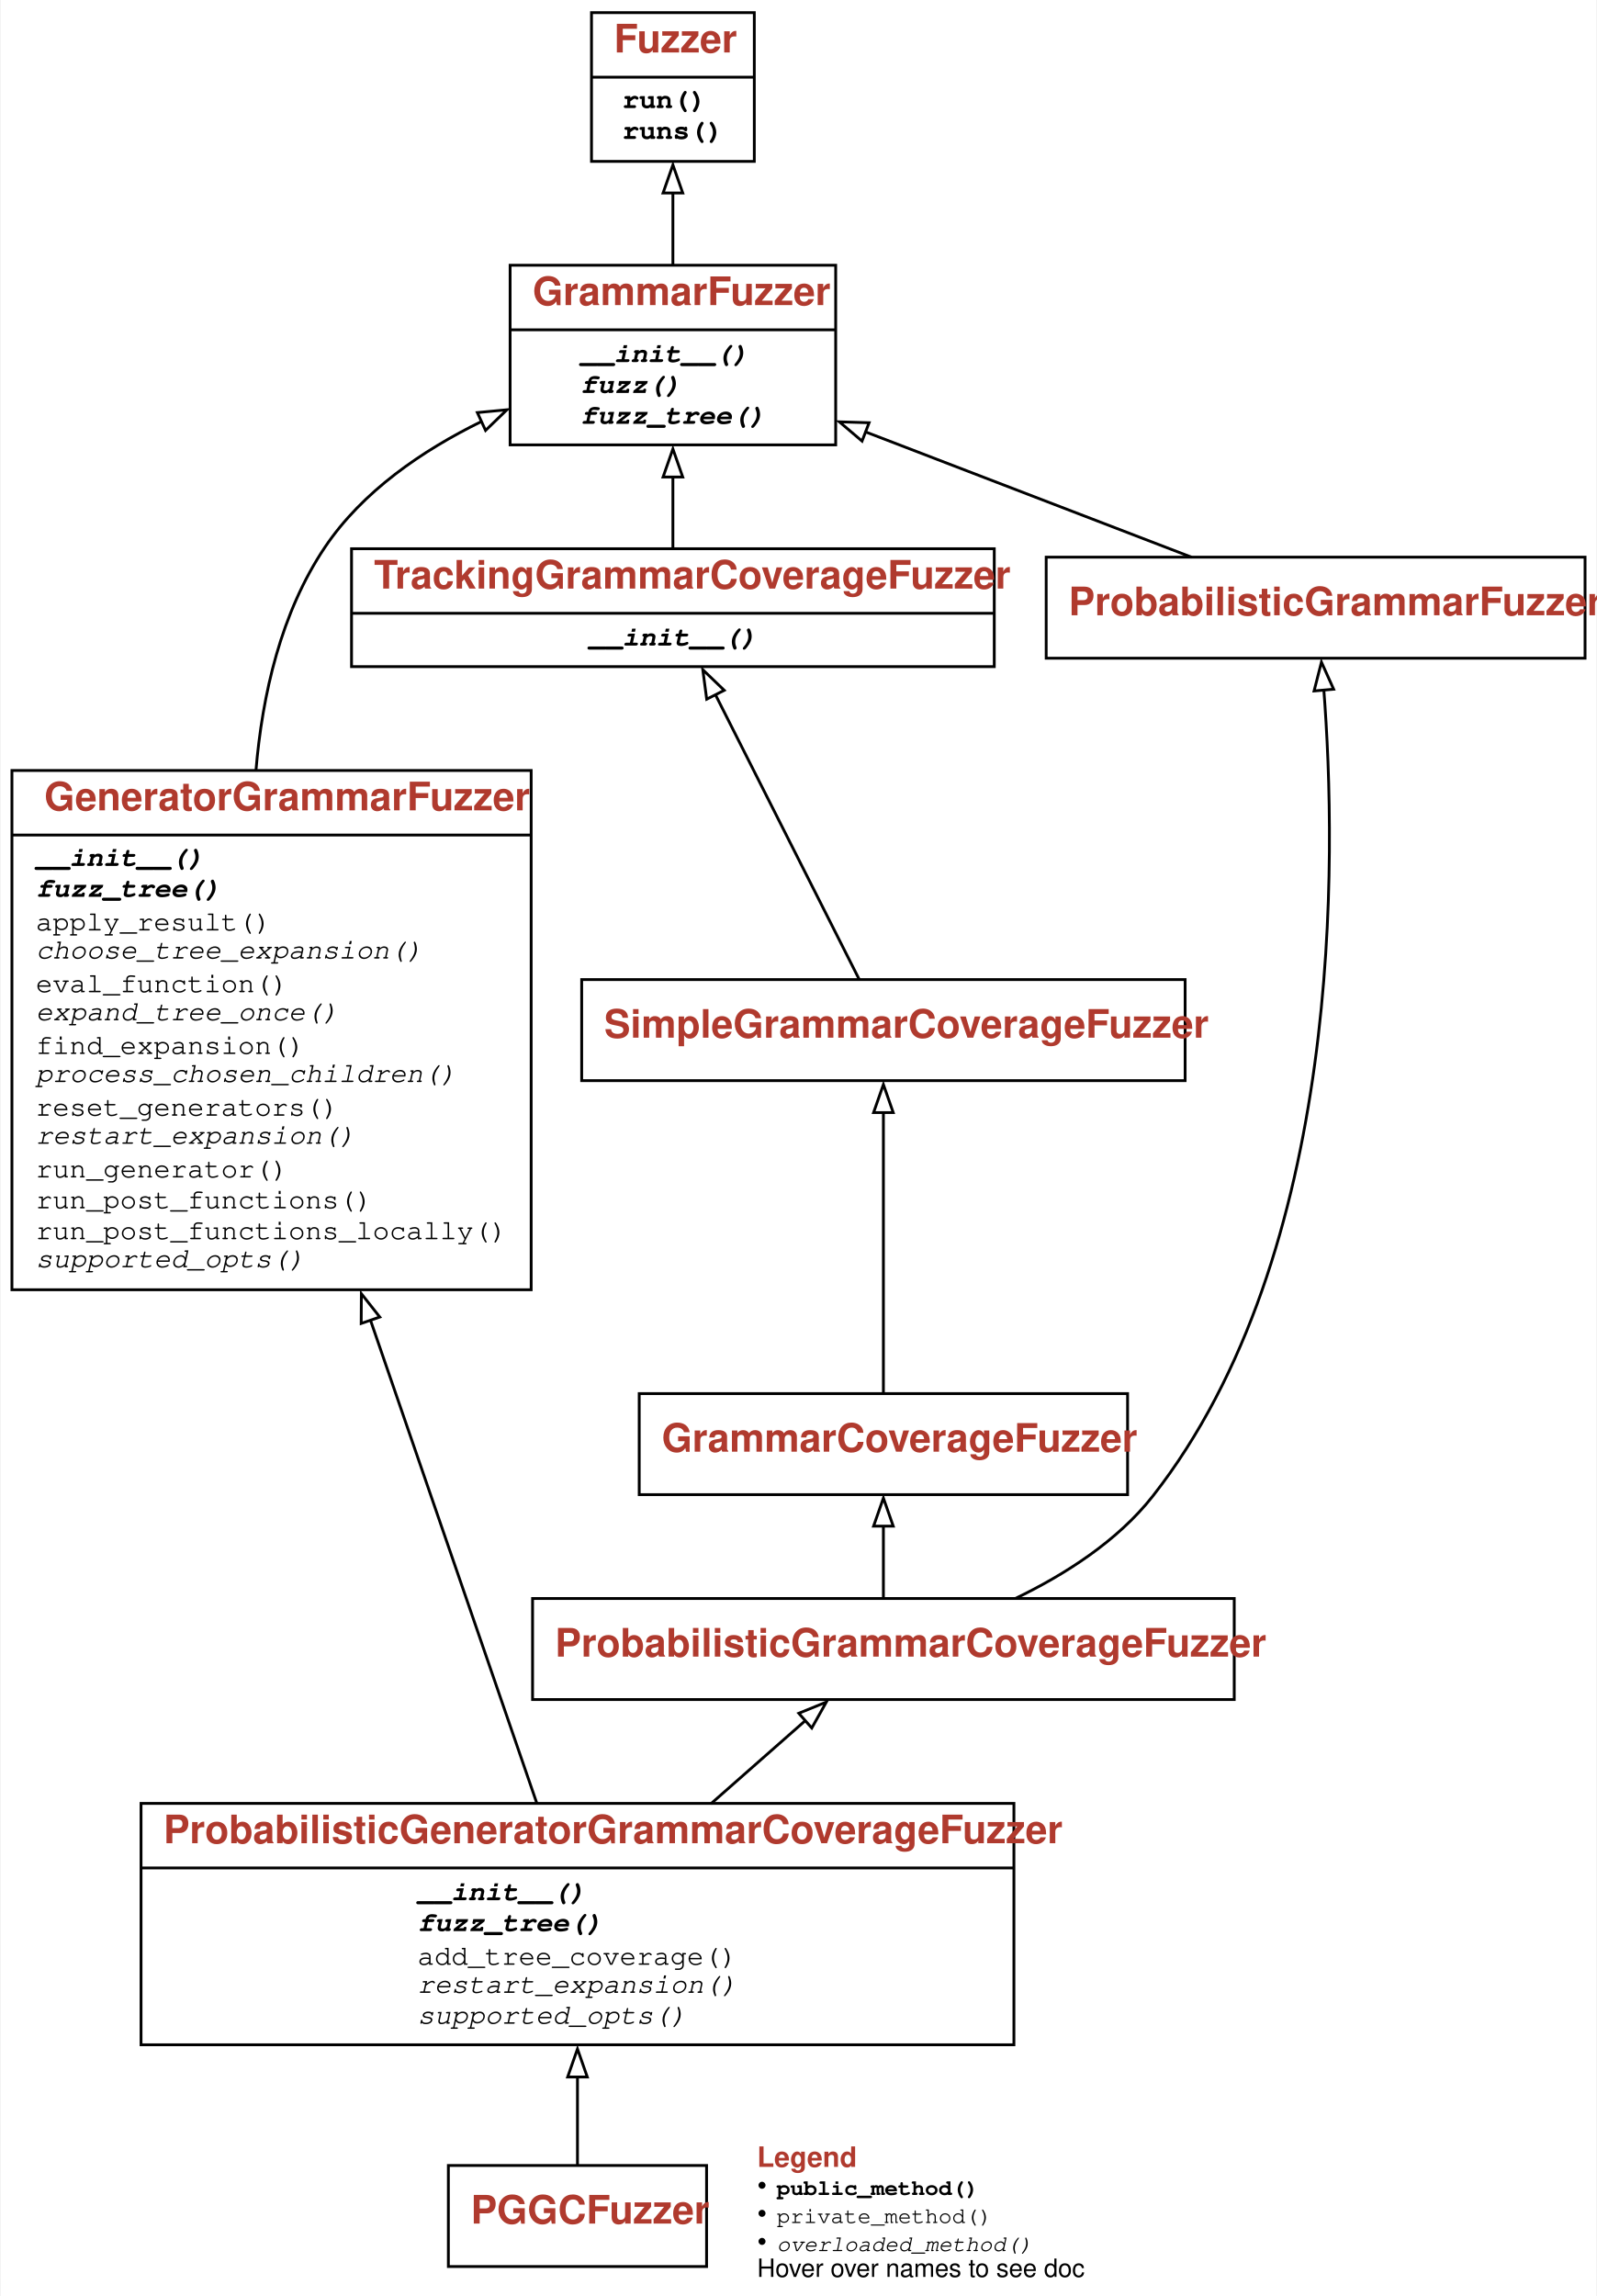
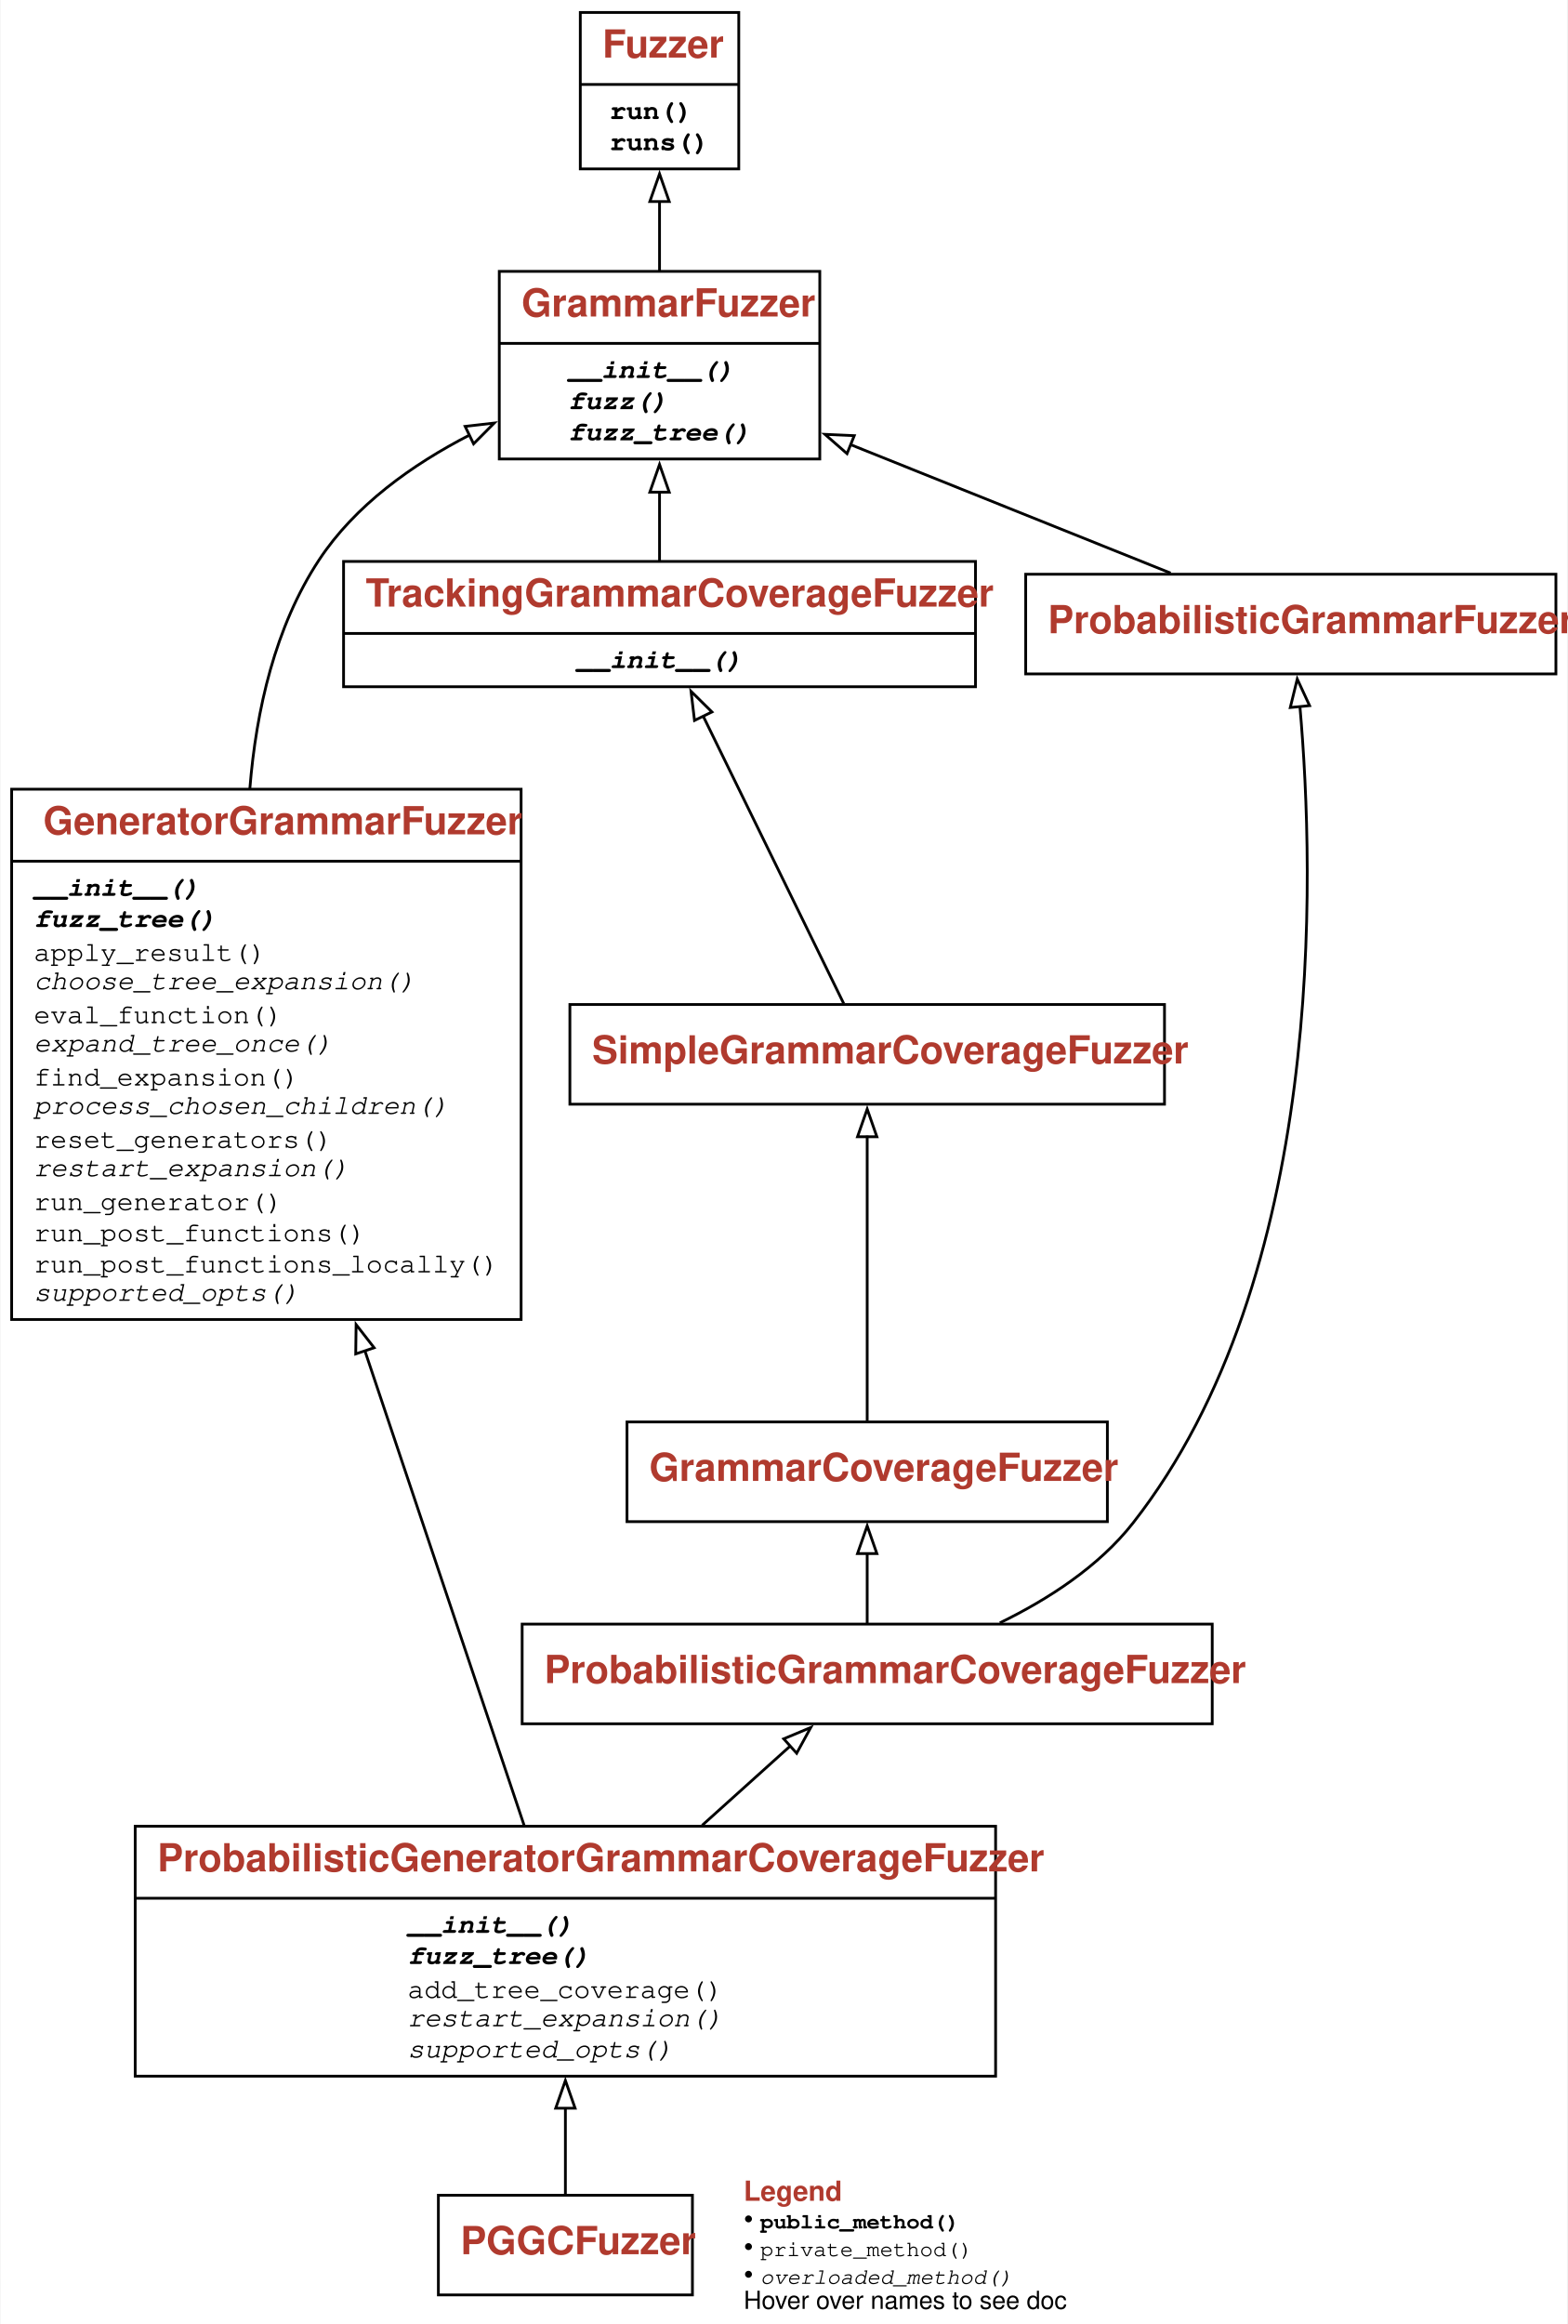
- <svg xmlns="http://www.w3.org/2000/svg" xmlns:xlink="http://www.w3.org/1999/xlink" width="569pt" height="818pt" viewBox="0.00 0.00 568.50 818.00">
-   <g id="graph0" class="graph" transform="scale(1 1) rotate(0) translate(4 814)">
+ <svg xmlns="http://www.w3.org/2000/svg" xmlns:xlink="http://www.w3.org/1999/xlink" width="566pt" height="839pt" viewBox="0.00 0.00 565.75 839.25">
+   <g id="graph0" class="graph" transform="scale(1 1) rotate(0) translate(4 835.25)">
    <g id="a_graph0">
      <a xlink:title="PGGCFuzzer class hierarchy">
-         <polygon fill="white" stroke="none" points="-4,4 -4,-814 564.5,-814 564.5,4 -4,4" />
+         <polygon fill="white" stroke="none" points="-4,4 -4,-835.25 561.75,-835.25 561.75,4 -4,4" />
      </a>
    </g>
    <g id="node1" class="node">
      <g id="a_node1">
        <a xlink:href="#" xlink:title="class PGGCFuzzer:&#10;The one grammar-based fuzzer that supports all fuzzingbook features">
-           <polygon fill="none" stroke="black" points="155.5,-6.5 155.5,-42.5 247.5,-42.5 247.5,-6.5 155.5,-6.5" />
-           <text text-anchor="start" x="163.5" y="-21.8" font-family="Patua One, Helvetica, sans-serif" font-weight="bold" font-size="14.00" fill="#b03a2e">PGGCFuzzer</text>
+           <polygon fill="none" stroke="black" points="154.12,-6.5 154.12,-42.5 245.88,-42.5 245.88,-6.5 154.12,-6.5" />
+           <text text-anchor="start" x="162.12" y="-21.2" font-family="Patua One, Helvetica, sans-serif" font-weight="bold" font-size="14.00" fill="#b03a2e">PGGCFuzzer</text>
        </a>
      </g>
    </g>
    <g id="node2" class="node">
      <g id="a_node2">
        <a xlink:href="#" xlink:title="class ProbabilisticGeneratorGrammarCoverageFuzzer:&#10;Join the features of `GeneratorGrammarFuzzer`&#10;and `ProbabilisticGrammarCoverageFuzzer`">
-           <polygon fill="none" stroke="black" points="46,-85.5 46,-171.5 357,-171.5 357,-85.5 46,-85.5" />
-           <text text-anchor="start" x="54" y="-157.3" font-family="Patua One, Helvetica, sans-serif" font-weight="bold" font-size="14.00" fill="#b03a2e">ProbabilisticGeneratorGrammarCoverageFuzzer</text>
-           <polyline fill="none" stroke="black" points="46,-148.5 357,-148.5" />
+           <polygon fill="none" stroke="black" points="44.62,-85.5 44.62,-175.75 355.38,-175.75 355.38,-85.5 44.62,-85.5" />
+           <text text-anchor="start" x="52.62" y="-159.45" font-family="Patua One, Helvetica, sans-serif" font-weight="bold" font-size="14.00" fill="#b03a2e">ProbabilisticGeneratorGrammarCoverageFuzzer</text>
+           <polyline fill="none" stroke="black" points="44.62,-149.75 355.38,-149.75" />
          <g id="a_node2_0">
            <a xlink:href="#" xlink:title="ProbabilisticGeneratorGrammarCoverageFuzzer">
              <g id="a_node2_1">
                <a xlink:href="#" xlink:title="__init__(self, grammar: Dict[str, List[Expansion]], *, replacement_attempts: int = 10, **kwargs) -&gt; None:&#10;Constructor.&#10;`replacement_attempts` - see `GeneratorGrammarFuzzer` constructor.&#10;All other keywords go into `ProbabilisticGrammarFuzzer`.">
-                   <text text-anchor="start" x="144.5" y="-137" font-family="'Fira Mono', 'Source Code Pro', 'Courier', monospace" font-weight="bold" font-style="italic" font-size="10.00">__init__()</text>
+                   <text text-anchor="start" x="143" y="-137.25" font-family="'Fira Mono', 'Source Code Pro', 'Courier', monospace" font-weight="bold" font-style="italic" font-size="10.00">__init__()</text>
                </a>
              </g>
              <g id="a_node2_2">
                <a xlink:href="#" xlink:title="fuzz_tree(self) -&gt; DerivationTree:&#10;Produce a derivation tree from the grammar.">
-                   <text text-anchor="start" x="144.5" y="-126" font-family="'Fira Mono', 'Source Code Pro', 'Courier', monospace" font-weight="bold" font-style="italic" font-size="10.00">fuzz_tree()</text>
+                   <text text-anchor="start" x="143" y="-126" font-family="'Fira Mono', 'Source Code Pro', 'Courier', monospace" font-weight="bold" font-style="italic" font-size="10.00">fuzz_tree()</text>
                </a>
              </g>
              <g id="a_node2_3">
                <a xlink:href="#" xlink:title="add_tree_coverage(self, tree: DerivationTree) -&gt; None">
-                   <text text-anchor="start" x="144.5" y="-114" font-family="'Fira Mono', 'Source Code Pro', 'Courier', monospace" font-size="10.00">add_tree_coverage()</text>
+                   <text text-anchor="start" x="143" y="-113.75" font-family="'Fira Mono', 'Source Code Pro', 'Courier', monospace" font-size="10.00">add_tree_coverage()</text>
                </a>
              </g>
              <g id="a_node2_4">
                <a xlink:href="#" xlink:title="restart_expansion(self) -&gt; None">
-                   <text text-anchor="start" x="144.5" y="-104" font-family="'Fira Mono', 'Source Code Pro', 'Courier', monospace" font-style="italic" font-size="10.00">restart_expansion()</text>
+                   <text text-anchor="start" x="143" y="-103.5" font-family="'Fira Mono', 'Source Code Pro', 'Courier', monospace" font-style="italic" font-size="10.00">restart_expansion()</text>
                </a>
              </g>
              <g id="a_node2_5">
                <a xlink:href="#" xlink:title="supported_opts(self) -&gt; Set[str]:&#10;Set of supported options. To be overloaded in subclasses.">
-                   <text text-anchor="start" x="144.5" y="-93" font-family="'Fira Mono', 'Source Code Pro', 'Courier', monospace" font-style="italic" font-size="10.00">supported_opts()</text>
+                   <text text-anchor="start" x="143" y="-92.25" font-family="'Fira Mono', 'Source Code Pro', 'Courier', monospace" font-style="italic" font-size="10.00">supported_opts()</text>
                </a>
              </g>
            </a>
          </g>
        </a>
      </g>
    </g>
    <g id="edge1" class="edge">
-       <path fill="none" stroke="black" d="M201.5,-42.34C201.5,-51.17 201.5,-62.52 201.5,-74.04" />
-       <polygon fill="none" stroke="black" points="198,-74.02 201.5,-84.02 205,-74.02 198,-74.02" />
+       <path fill="none" stroke="black" d="M200,-42.69C200,-51.45 200,-62.63 200,-74.04" />
+       <polygon fill="none" stroke="black" points="196.5,-73.93 200,-83.93 203.5,-73.93 196.5,-73.93" />
    </g>
    <g id="node3" class="node">
      <g id="a_node3">
        <a xlink:href="#" xlink:title="class GeneratorGrammarFuzzer:&#10;Produce strings from grammars efficiently, using derivation trees.">
-           <polygon fill="none" stroke="black" points="0,-354.5 0,-539.5 185,-539.5 185,-354.5 0,-354.5" />
-           <text text-anchor="start" x="11.5" y="-525.3" font-family="Patua One, Helvetica, sans-serif" font-weight="bold" font-size="14.00" fill="#b03a2e">GeneratorGrammarFuzzer</text>
-           <polyline fill="none" stroke="black" points="0,-516.5 185,-516.5" />
+           <polygon fill="none" stroke="black" points="0,-358.75 0,-550.25 184,-550.25 184,-358.75 0,-358.75" />
+           <text text-anchor="start" x="11.38" y="-533.95" font-family="Patua One, Helvetica, sans-serif" font-weight="bold" font-size="14.00" fill="#b03a2e">GeneratorGrammarFuzzer</text>
+           <polyline fill="none" stroke="black" points="0,-524.25 184,-524.25" />
          <g id="a_node3_6">
            <a xlink:href="#" xlink:title="GeneratorGrammarFuzzer">
              <g id="a_node3_7">
                <a xlink:href="#" xlink:title="__init__(self, grammar: Dict[str, List[Expansion]], replacement_attempts: int = 10, **kwargs) -&gt; None:&#10;Produce strings from `grammar`, starting with `start_symbol`.&#10;If `min_nonterminals` or `max_nonterminals` is given, use them as limits&#10;for the number of nonterminals produced.&#10;If `disp` is set, display the intermediate derivation trees.&#10;If `log` is set, show intermediate steps as text on standard output.">
-                   <text text-anchor="start" x="8.5" y="-505.5" font-family="'Fira Mono', 'Source Code Pro', 'Courier', monospace" font-weight="bold" font-style="italic" font-size="10.00">__init__()</text>
+                   <text text-anchor="start" x="8" y="-511.75" font-family="'Fira Mono', 'Source Code Pro', 'Courier', monospace" font-weight="bold" font-style="italic" font-size="10.00">__init__()</text>
                </a>
              </g>
              <g id="a_node3_8">
                <a xlink:href="#" xlink:title="fuzz_tree(self) -&gt; DerivationTree:&#10;Produce a derivation tree from the grammar.">
-                   <text text-anchor="start" x="8.5" y="-494.5" font-family="'Fira Mono', 'Source Code Pro', 'Courier', monospace" font-weight="bold" font-style="italic" font-size="10.00">fuzz_tree()</text>
+                   <text text-anchor="start" x="8" y="-500.5" font-family="'Fira Mono', 'Source Code Pro', 'Courier', monospace" font-weight="bold" font-style="italic" font-size="10.00">fuzz_tree()</text>
                </a>
              </g>
              <g id="a_node3_9">
                <a xlink:href="#" xlink:title="apply_result(self, result: Any, children: List[DerivationTree]) -&gt; List[DerivationTree]">
-                   <text text-anchor="start" x="8.5" y="-482.5" font-family="'Fira Mono', 'Source Code Pro', 'Courier', monospace" font-size="10.00">apply_result()</text>
+                   <text text-anchor="start" x="8" y="-488.25" font-family="'Fira Mono', 'Source Code Pro', 'Courier', monospace" font-size="10.00">apply_result()</text>
                </a>
              </g>
              <g id="a_node3_10">
                <a xlink:href="#" xlink:title="choose_tree_expansion(self, tree: DerivationTree, expandable_children: List[DerivationTree]) -&gt; int:&#10;Return index of subtree in `expandable_children`&#10;to be selected for expansion. Defaults to random.">
-                   <text text-anchor="start" x="8.5" y="-472.5" font-family="'Fira Mono', 'Source Code Pro', 'Courier', monospace" font-style="italic" font-size="10.00">choose_tree_expansion()</text>
+                   <text text-anchor="start" x="8" y="-478" font-family="'Fira Mono', 'Source Code Pro', 'Courier', monospace" font-style="italic" font-size="10.00">choose_tree_expansion()</text>
                </a>
              </g>
              <g id="a_node3_11">
                <a xlink:href="#" xlink:title="eval_function(self, tree, function)">
-                   <text text-anchor="start" x="8.5" y="-460.5" font-family="'Fira Mono', 'Source Code Pro', 'Courier', monospace" font-size="10.00">eval_function()</text>
+                   <text text-anchor="start" x="8" y="-465.75" font-family="'Fira Mono', 'Source Code Pro', 'Courier', monospace" font-size="10.00">eval_function()</text>
                </a>
              </g>
              <g id="a_node3_12">
                <a xlink:href="#" xlink:title="expand_tree_once(self, tree: DerivationTree) -&gt; DerivationTree:&#10;Choose an unexpanded symbol in tree; expand it.&#10;Can be overloaded in subclasses.">
-                   <text text-anchor="start" x="8.5" y="-450.5" font-family="'Fira Mono', 'Source Code Pro', 'Courier', monospace" font-style="italic" font-size="10.00">expand_tree_once()</text>
+                   <text text-anchor="start" x="8" y="-455.5" font-family="'Fira Mono', 'Source Code Pro', 'Courier', monospace" font-style="italic" font-size="10.00">expand_tree_once()</text>
                </a>
              </g>
              <g id="a_node3_13">
                <a xlink:href="#" xlink:title="find_expansion(self, tree)">
-                   <text text-anchor="start" x="8.5" y="-438.5" font-family="'Fira Mono', 'Source Code Pro', 'Courier', monospace" font-size="10.00">find_expansion()</text>
+                   <text text-anchor="start" x="8" y="-443.25" font-family="'Fira Mono', 'Source Code Pro', 'Courier', monospace" font-size="10.00">find_expansion()</text>
                </a>
              </g>
              <g id="a_node3_14">
                <a xlink:href="#" xlink:title="process_chosen_children(self, children: List[DerivationTree], expansion: Expansion) -&gt; List[DerivationTree]:&#10;Process children after selection.  By default, does nothing.">
-                   <text text-anchor="start" x="8.5" y="-428.5" font-family="'Fira Mono', 'Source Code Pro', 'Courier', monospace" font-style="italic" font-size="10.00">process_chosen_children()</text>
+                   <text text-anchor="start" x="8" y="-433" font-family="'Fira Mono', 'Source Code Pro', 'Courier', monospace" font-style="italic" font-size="10.00">process_chosen_children()</text>
                </a>
              </g>
              <g id="a_node3_15">
                <a xlink:href="#" xlink:title="reset_generators(self) -&gt; None">
-                   <text text-anchor="start" x="8.5" y="-416.5" font-family="'Fira Mono', 'Source Code Pro', 'Courier', monospace" font-size="10.00">reset_generators()</text>
+                   <text text-anchor="start" x="8" y="-420.75" font-family="'Fira Mono', 'Source Code Pro', 'Courier', monospace" font-size="10.00">reset_generators()</text>
                </a>
              </g>
              <g id="a_node3_16">
                <a xlink:href="#" xlink:title="restart_expansion(self) -&gt; None">
-                   <text text-anchor="start" x="8.5" y="-406.5" font-family="'Fira Mono', 'Source Code Pro', 'Courier', monospace" font-style="italic" font-size="10.00">restart_expansion()</text>
+                   <text text-anchor="start" x="8" y="-410.5" font-family="'Fira Mono', 'Source Code Pro', 'Courier', monospace" font-style="italic" font-size="10.00">restart_expansion()</text>
                </a>
              </g>
              <g id="a_node3_17">
                <a xlink:href="#" xlink:title="run_generator(self, expansion: Expansion, function: Callable) -&gt; Iterator">
-                   <text text-anchor="start" x="8.5" y="-394.5" font-family="'Fira Mono', 'Source Code Pro', 'Courier', monospace" font-size="10.00">run_generator()</text>
+                   <text text-anchor="start" x="8" y="-398.25" font-family="'Fira Mono', 'Source Code Pro', 'Courier', monospace" font-size="10.00">run_generator()</text>
                </a>
              </g>
              <g id="a_node3_18">
                <a xlink:href="#" xlink:title="run_post_functions(self, tree: DerivationTree, depth: Union[int, float] = inf) -&gt; Tuple[bool, Optional[List[DerivationTree]]]">
-                   <text text-anchor="start" x="8.5" y="-383.5" font-family="'Fira Mono', 'Source Code Pro', 'Courier', monospace" font-size="10.00">run_post_functions()</text>
+                   <text text-anchor="start" x="8" y="-387" font-family="'Fira Mono', 'Source Code Pro', 'Courier', monospace" font-size="10.00">run_post_functions()</text>
                </a>
              </g>
              <g id="a_node3_19">
                <a xlink:href="#" xlink:title="run_post_functions_locally(self, new_tree: DerivationTree) -&gt; DerivationTree">
-                   <text text-anchor="start" x="8.5" y="-372.5" font-family="'Fira Mono', 'Source Code Pro', 'Courier', monospace" font-size="10.00">run_post_functions_locally()</text>
+                   <text text-anchor="start" x="8" y="-375.75" font-family="'Fira Mono', 'Source Code Pro', 'Courier', monospace" font-size="10.00">run_post_functions_locally()</text>
                </a>
              </g>
              <g id="a_node3_20">
                <a xlink:href="#" xlink:title="supported_opts(self) -&gt; Set[str]:&#10;Set of supported options. To be overloaded in subclasses.">
-                   <text text-anchor="start" x="8.5" y="-362.5" font-family="'Fira Mono', 'Source Code Pro', 'Courier', monospace" font-style="italic" font-size="10.00">supported_opts()</text>
+                   <text text-anchor="start" x="8" y="-365.5" font-family="'Fira Mono', 'Source Code Pro', 'Courier', monospace" font-style="italic" font-size="10.00">supported_opts()</text>
                </a>
              </g>
            </a>
          </g>
        </a>
      </g>
    </g>
    <g id="edge2" class="edge">
-       <path fill="none" stroke="black" d="M187.14,-171.2C172.09,-214.9 147.88,-285.19 127.72,-343.74" />
-       <polygon fill="none" stroke="black" points="124.44,-342.5 124.5,-353.1 131.06,-344.78 124.44,-342.5" />
+       <path fill="none" stroke="black" d="M185.1,-176.04C170.31,-220.12 147.08,-289.34 127.53,-347.6" />
+       <polygon fill="none" stroke="black" points="124.27,-346.32 124.41,-356.91 130.91,-348.55 124.27,-346.32" />
    </g>
    <g id="node6" class="node">
      <g id="a_node6">
        <a xlink:href="ProbabilisticGrammarFuzzer.ipynb" xlink:title="class ProbabilisticGrammarCoverageFuzzer:&#10;Produce from grammars, aiming for coverage of all expansions.">
-           <polygon fill="none" stroke="black" points="185.5,-208.5 185.5,-244.5 435.5,-244.5 435.5,-208.5 185.5,-208.5" />
-           <text text-anchor="start" x="193.5" y="-223.8" font-family="Patua One, Helvetica, sans-serif" font-weight="bold" font-size="14.00" fill="#b03a2e">ProbabilisticGrammarCoverageFuzzer</text>
+           <polygon fill="none" stroke="black" points="184.38,-212.75 184.38,-248.75 433.62,-248.75 433.62,-212.75 184.38,-212.75" />
+           <text text-anchor="start" x="192.38" y="-227.45" font-family="Patua One, Helvetica, sans-serif" font-weight="bold" font-size="14.00" fill="#b03a2e">ProbabilisticGrammarCoverageFuzzer</text>
        </a>
      </g>
    </g>
    <g id="edge5" class="edge">
-       <path fill="none" stroke="black" d="M248.99,-171.33C260.53,-181.49 272.49,-192.02 282.77,-201.07" />
-       <polygon fill="none" stroke="black" points="280.35,-203.61 290.17,-207.6 284.98,-198.36 280.35,-203.61" />
+       <path fill="none" stroke="black" d="M249.4,-176.09C260.35,-185.96 271.58,-196.07 281.3,-204.81" />
+       <polygon fill="none" stroke="black" points="278.85,-207.32 288.62,-211.41 283.53,-202.11 278.85,-207.32" />
    </g>
    <g id="node4" class="node">
      <g id="a_node4">
        <a xlink:href="GrammarFuzzer.ipynb" xlink:title="class GrammarFuzzer:&#10;Produce strings from grammars efficiently, using derivation trees.">
-           <polygon fill="none" stroke="black" points="177.5,-655.5 177.5,-719.5 293.5,-719.5 293.5,-655.5 177.5,-655.5" />
-           <text text-anchor="start" x="185.5" y="-705.3" font-family="Patua One, Helvetica, sans-serif" font-weight="bold" font-size="14.00" fill="#b03a2e">GrammarFuzzer</text>
-           <polyline fill="none" stroke="black" points="177.5,-696.5 293.5,-696.5" />
+           <polygon fill="none" stroke="black" points="176.12,-669.5 176.12,-737.25 291.88,-737.25 291.88,-669.5 176.12,-669.5" />
+           <text text-anchor="start" x="184.12" y="-720.95" font-family="Patua One, Helvetica, sans-serif" font-weight="bold" font-size="14.00" fill="#b03a2e">GrammarFuzzer</text>
+           <polyline fill="none" stroke="black" points="176.12,-711.25 291.88,-711.25" />
          <g id="a_node4_21">
            <a xlink:href="#" xlink:title="GrammarFuzzer">
              <g id="a_node4_22">
                <a xlink:href="GrammarFuzzer.ipynb" xlink:title="__init__(self, grammar: Dict[str, List[Expansion]], start_symbol: str = '&lt;start&gt;', min_nonterminals: int = 0, max_nonterminals: int = 10, disp: bool = False, log: Union[bool, int] = False) -&gt; None:&#10;Produce strings from `grammar`, starting with `start_symbol`.&#10;If `min_nonterminals` or `max_nonterminals` is given, use them as limits&#10;for the number of nonterminals produced.&#10;If `disp` is set, display the intermediate derivation trees.&#10;If `log` is set, show intermediate steps as text on standard output.">
-                   <text text-anchor="start" x="202.5" y="-685" font-family="'Fira Mono', 'Source Code Pro', 'Courier', monospace" font-weight="bold" font-style="italic" font-size="10.00">__init__()</text>
+                   <text text-anchor="start" x="201" y="-698.75" font-family="'Fira Mono', 'Source Code Pro', 'Courier', monospace" font-weight="bold" font-style="italic" font-size="10.00">__init__()</text>
                </a>
              </g>
              <g id="a_node4_23">
                <a xlink:href="GrammarFuzzer.ipynb" xlink:title="fuzz(self) -&gt; str:&#10;Produce a string from the grammar.">
-                   <text text-anchor="start" x="202.5" y="-674" font-family="'Fira Mono', 'Source Code Pro', 'Courier', monospace" font-weight="bold" font-style="italic" font-size="10.00">fuzz()</text>
+                   <text text-anchor="start" x="201" y="-687.5" font-family="'Fira Mono', 'Source Code Pro', 'Courier', monospace" font-weight="bold" font-style="italic" font-size="10.00">fuzz()</text>
                </a>
              </g>
              <g id="a_node4_24">
                <a xlink:href="GrammarFuzzer.ipynb" xlink:title="fuzz_tree(self) -&gt; DerivationTree:&#10;Produce a derivation tree from the grammar.">
-                   <text text-anchor="start" x="202.5" y="-663" font-family="'Fira Mono', 'Source Code Pro', 'Courier', monospace" font-weight="bold" font-style="italic" font-size="10.00">fuzz_tree()</text>
+                   <text text-anchor="start" x="201" y="-676.25" font-family="'Fira Mono', 'Source Code Pro', 'Courier', monospace" font-weight="bold" font-style="italic" font-size="10.00">fuzz_tree()</text>
                </a>
              </g>
            </a>
          </g>
        </a>
      </g>
    </g>
    <g id="edge3" class="edge">
-       <path fill="none" stroke="black" d="M86.92,-539.21C89.2,-566.76 95.93,-595.82 111.5,-619 124.89,-638.93 146.19,-653.5 167.39,-663.88" />
-       <polygon fill="none" stroke="black" points="165.83,-667.01 176.37,-668.01 168.75,-660.65 165.83,-667.01" />
+       <path fill="none" stroke="black" d="M86.03,-550.46C88.32,-578.91 95.16,-608.92 111,-633 124.03,-652.8 144.76,-667.54 165.52,-678.22" />
+       <polygon fill="none" stroke="black" points="163.79,-681.27 174.31,-682.48 166.84,-674.97 163.79,-681.27" />
    </g>
    <g id="node5" class="node">
      <g id="a_node5">
        <a xlink:href="Fuzzer.ipynb" xlink:title="class Fuzzer:&#10;Base class for fuzzers.">
-           <polygon fill="none" stroke="black" points="206.5,-756.5 206.5,-809.5 264.5,-809.5 264.5,-756.5 206.5,-756.5" />
-           <text text-anchor="start" x="214.5" y="-795.3" font-family="Patua One, Helvetica, sans-serif" font-weight="bold" font-size="14.00" fill="#b03a2e">Fuzzer</text>
-           <polyline fill="none" stroke="black" points="206.5,-786.5 264.5,-786.5" />
+           <polygon fill="none" stroke="black" points="205.38,-774.25 205.38,-830.75 262.62,-830.75 262.62,-774.25 205.38,-774.25" />
+           <text text-anchor="start" x="213.38" y="-814.45" font-family="Patua One, Helvetica, sans-serif" font-weight="bold" font-size="14.00" fill="#b03a2e">Fuzzer</text>
+           <polyline fill="none" stroke="black" points="205.38,-804.75 262.62,-804.75" />
          <g id="a_node5_25">
            <a xlink:href="#" xlink:title="Fuzzer">
              <g id="a_node5_26">
                <a xlink:href="Fuzzer.ipynb" xlink:title="run(self, runner: Fuzzer.Runner = &lt;Fuzzer.Runner object&gt;) -&gt; Tuple[subprocess.CompletedProcess, str]:&#10;Run `runner` with fuzz input">
-                   <text text-anchor="start" x="217.5" y="-775.5" font-family="'Fira Mono', 'Source Code Pro', 'Courier', monospace" font-weight="bold" font-size="10.00">run()</text>
+                   <text text-anchor="start" x="216" y="-792.25" font-family="'Fira Mono', 'Source Code Pro', 'Courier', monospace" font-weight="bold" font-size="10.00">run()</text>
                </a>
              </g>
              <g id="a_node5_27">
                <a xlink:href="Fuzzer.ipynb" xlink:title="runs(self, runner: Fuzzer.Runner = &lt;Fuzzer.PrintRunner object&gt;, trials: int = 10) -&gt; List[Tuple[subprocess.CompletedProcess, str]]:&#10;Run `runner` with fuzz input, `trials` times">
-                   <text text-anchor="start" x="217.5" y="-764.5" font-family="'Fira Mono', 'Source Code Pro', 'Courier', monospace" font-weight="bold" font-size="10.00">runs()</text>
+                   <text text-anchor="start" x="216" y="-781" font-family="'Fira Mono', 'Source Code Pro', 'Courier', monospace" font-weight="bold" font-size="10.00">runs()</text>
                </a>
              </g>
            </a>
          </g>
        </a>
      </g>
    </g>
    <g id="edge4" class="edge">
-       <path fill="none" stroke="black" d="M235.5,-719.37C235.5,-727.71 235.5,-736.81 235.5,-745.43" />
-       <polygon fill="none" stroke="black" points="232,-745.25 235.5,-755.25 239,-745.25 232,-745.25" />
+       <path fill="none" stroke="black" d="M234,-737.53C234,-745.6 234,-754.3 234,-762.6" />
+       <polygon fill="none" stroke="black" points="230.5,-762.47 234,-772.47 237.5,-762.47 230.5,-762.47" />
    </g>
    <g id="node7" class="node">
      <g id="a_node7">
        <a xlink:href="GrammarCoverageFuzzer.ipynb" xlink:title="class GrammarCoverageFuzzer:&#10;Produce from grammars, aiming for coverage of all expansions.">
-           <polygon fill="none" stroke="black" points="223.5,-281.5 223.5,-317.5 397.5,-317.5 397.5,-281.5 223.5,-281.5" />
-           <text text-anchor="start" x="231.5" y="-296.8" font-family="Patua One, Helvetica, sans-serif" font-weight="bold" font-size="14.00" fill="#b03a2e">GrammarCoverageFuzzer</text>
+           <polygon fill="none" stroke="black" points="222.25,-285.75 222.25,-321.75 395.75,-321.75 395.75,-285.75 222.25,-285.75" />
+           <text text-anchor="start" x="230.25" y="-300.45" font-family="Patua One, Helvetica, sans-serif" font-weight="bold" font-size="14.00" fill="#b03a2e">GrammarCoverageFuzzer</text>
        </a>
      </g>
    </g>
    <g id="edge6" class="edge">
-       <path fill="none" stroke="black" d="M310.5,-244.33C310.5,-252.11 310.5,-261.56 310.5,-270.38" />
-       <polygon fill="none" stroke="black" points="307,-270.28 310.5,-280.28 314,-270.28 307,-270.28" />
+       <path fill="none" stroke="black" d="M309,-248.94C309,-256.52 309,-265.65 309,-274.21" />
+       <polygon fill="none" stroke="black" points="305.5,-274.21 309,-284.21 312.5,-274.21 305.5,-274.21" />
    </g>
    <g id="node10" class="node">
      <g id="a_node10">
        <a xlink:href="ProbabilisticGrammarFuzzer.ipynb" xlink:title="class ProbabilisticGrammarFuzzer:&#10;A grammar-based fuzzer respecting probabilities in grammars.">
-           <polygon fill="none" stroke="black" points="368.5,-579.5 368.5,-615.5 560.5,-615.5 560.5,-579.5 368.5,-579.5" />
-           <text text-anchor="start" x="376.5" y="-594.8" font-family="Patua One, Helvetica, sans-serif" font-weight="bold" font-size="14.00" fill="#b03a2e">ProbabilisticGrammarFuzzer</text>
+           <polygon fill="none" stroke="black" points="366.25,-591.88 366.25,-627.88 557.75,-627.88 557.75,-591.88 366.25,-591.88" />
+           <text text-anchor="start" x="374.25" y="-606.58" font-family="Patua One, Helvetica, sans-serif" font-weight="bold" font-size="14.00" fill="#b03a2e">ProbabilisticGrammarFuzzer</text>
        </a>
      </g>
    </g>
    <g id="edge10" class="edge">
-       <path fill="none" stroke="black" d="M357.41,-244.45C375.07,-252.95 393.9,-264.93 406.5,-281 474.49,-367.72 472.03,-508.87 467.4,-568.5" />
-       <polygon fill="none" stroke="black" points="463.95,-567.84 466.57,-578.11 470.92,-568.45 463.95,-567.84" />
+       <path fill="none" stroke="black" d="M356.9,-249.18C374.27,-257.65 392.64,-269.48 405,-285.25 474.65,-374.09 470.68,-518.93 465.29,-580.13" />
+       <polygon fill="none" stroke="black" points="461.81,-579.75 464.33,-590.04 468.78,-580.43 461.81,-579.75" />
    </g>
    <g id="node8" class="node">
      <g id="a_node8">
        <a xlink:href="GrammarCoverageFuzzer.ipynb" xlink:title="class SimpleGrammarCoverageFuzzer:&#10;When choosing expansions, prefer expansions not covered.">
-           <polygon fill="none" stroke="black" points="203,-429 203,-465 418,-465 418,-429 203,-429" />
-           <text text-anchor="start" x="211" y="-444.3" font-family="Patua One, Helvetica, sans-serif" font-weight="bold" font-size="14.00" fill="#b03a2e">SimpleGrammarCoverageFuzzer</text>
+           <polygon fill="none" stroke="black" points="201.62,-436.5 201.62,-472.5 416.38,-472.5 416.38,-436.5 201.62,-436.5" />
+           <text text-anchor="start" x="209.62" y="-451.2" font-family="Patua One, Helvetica, sans-serif" font-weight="bold" font-size="14.00" fill="#b03a2e">SimpleGrammarCoverageFuzzer</text>
        </a>
      </g>
    </g>
    <g id="edge7" class="edge">
-       <path fill="none" stroke="black" d="M310.5,-317.48C310.5,-342.12 310.5,-388.09 310.5,-417.85" />
-       <polygon fill="none" stroke="black" points="307,-417.62 310.5,-427.62 314,-417.62 307,-417.62" />
+       <path fill="none" stroke="black" d="M309,-322.1C309,-347.41 309,-394.72 309,-425.13" />
+       <polygon fill="none" stroke="black" points="305.5,-424.74 309,-434.74 312.5,-424.74 305.5,-424.74" />
    </g>
    <g id="node9" class="node">
      <g id="a_node9">
        <a xlink:href="GrammarCoverageFuzzer.ipynb" xlink:title="class TrackingGrammarCoverageFuzzer:&#10;Track grammar coverage during production">
-           <polygon fill="none" stroke="black" points="121,-576.5 121,-618.5 350,-618.5 350,-576.5 121,-576.5" />
-           <text text-anchor="start" x="129" y="-604.3" font-family="Patua One, Helvetica, sans-serif" font-weight="bold" font-size="14.00" fill="#b03a2e">TrackingGrammarCoverageFuzzer</text>
-           <polyline fill="none" stroke="black" points="121,-595.5 350,-595.5" />
+           <polygon fill="none" stroke="black" points="119.88,-587.25 119.88,-632.5 348.12,-632.5 348.12,-587.25 119.88,-587.25" />
+           <text text-anchor="start" x="127.88" y="-616.2" font-family="Patua One, Helvetica, sans-serif" font-weight="bold" font-size="14.00" fill="#b03a2e">TrackingGrammarCoverageFuzzer</text>
+           <polyline fill="none" stroke="black" points="119.88,-606.5 348.12,-606.5" />
          <g id="a_node9_28">
            <a xlink:href="#" xlink:title="TrackingGrammarCoverageFuzzer">
              <g id="a_node9_29">
                <a xlink:href="GrammarCoverageFuzzer.ipynb" xlink:title="__init__(self, *args, **kwargs) -&gt; None:&#10;Produce strings from `grammar`, starting with `start_symbol`.&#10;If `min_nonterminals` or `max_nonterminals` is given, use them as limits&#10;for the number of nonterminals produced.&#10;If `disp` is set, display the intermediate derivation trees.&#10;If `log` is set, show intermediate steps as text on standard output.">
-                   <text text-anchor="start" x="205.5" y="-584" font-family="'Fira Mono', 'Source Code Pro', 'Courier', monospace" font-weight="bold" font-style="italic" font-size="10.00">__init__()</text>
+                   <text text-anchor="start" x="204" y="-594" font-family="'Fira Mono', 'Source Code Pro', 'Courier', monospace" font-weight="bold" font-style="italic" font-size="10.00">__init__()</text>
                </a>
              </g>
            </a>
          </g>
        </a>
      </g>
    </g>
    <g id="edge8" class="edge">
-       <path fill="none" stroke="black" d="M302.04,-464.75C289.57,-489.44 266.05,-536.02 250.58,-566.65" />
-       <polygon fill="none" stroke="black" points="247.54,-564.9 246.15,-575.41 253.79,-568.06 247.54,-564.9" />
+       <path fill="none" stroke="black" d="M300.54,-472.8C288.22,-497.99 265.12,-545.24 249.65,-576.88" />
+       <polygon fill="none" stroke="black" points="246.63,-575.08 245.38,-585.6 252.92,-578.15 246.63,-575.08" />
    </g>
    <g id="edge9" class="edge">
-       <path fill="none" stroke="black" d="M235.5,-618.47C235.5,-626.17 235.5,-635.29 235.5,-644.31" />
-       <polygon fill="none" stroke="black" points="232,-644.05 235.5,-654.05 239,-644.05 232,-644.05" />
+       <path fill="none" stroke="black" d="M234,-632.56C234,-640.13 234,-648.93 234,-657.67" />
+       <polygon fill="none" stroke="black" points="230.5,-657.52 234,-667.52 237.5,-657.52 230.5,-657.52" />
    </g>
    <g id="edge11" class="edge">
-       <path fill="none" stroke="black" d="M420.35,-615.47C387.32,-628.16 341.54,-645.75 303.81,-660.25" />
-       <polygon fill="none" stroke="black" points="302.89,-656.85 294.81,-663.71 305.4,-663.39 302.89,-656.85" />
+       <path fill="none" stroke="black" d="M418.58,-628.3C385.86,-641.43 340.37,-659.69 302.73,-674.79" />
+       <polygon fill="none" stroke="black" points="301.72,-671.43 293.74,-678.4 304.33,-677.92 301.72,-671.43" />
    </g>
    <g id="node11" class="node">
-       <text text-anchor="start" x="265.5" y="-42" font-family="Patua One, Helvetica, sans-serif" font-weight="bold" font-size="10.00" fill="#b03a2e">Legend</text>
-       <text text-anchor="start" x="265.5" y="-32" font-family="Patua One, Helvetica, sans-serif" font-size="10.00">• </text>
-       <text text-anchor="start" x="272.5" y="-32" font-family="'Fira Mono', 'Source Code Pro', 'Courier', monospace" font-weight="bold" font-size="8.00">public_method()</text>
-       <text text-anchor="start" x="265.5" y="-22" font-family="Patua One, Helvetica, sans-serif" font-size="10.00">• </text>
-       <text text-anchor="start" x="272.5" y="-22" font-family="'Fira Mono', 'Source Code Pro', 'Courier', monospace" font-size="8.00">private_method()</text>
-       <text text-anchor="start" x="265.5" y="-12" font-family="Patua One, Helvetica, sans-serif" font-size="10.00">• </text>
-       <text text-anchor="start" x="272.5" y="-12" font-family="'Fira Mono', 'Source Code Pro', 'Courier', monospace" font-style="italic" font-size="8.00">overloaded_method()</text>
-       <text text-anchor="start" x="265.5" y="-2.8" font-family="Helvetica,sans-Serif" font-size="9.00">Hover over names to see doc</text>
+       <text text-anchor="start" x="264.38" y="-40.5" font-family="Patua One, Helvetica, sans-serif" font-weight="bold" font-size="10.00" fill="#b03a2e">Legend</text>
+       <text text-anchor="start" x="264.38" y="-30.5" font-family="Patua One, Helvetica, sans-serif" font-size="10.00">• </text>
+       <text text-anchor="start" x="270.38" y="-30.5" font-family="'Fira Mono', 'Source Code Pro', 'Courier', monospace" font-weight="bold" font-size="8.00">public_method()</text>
+       <text text-anchor="start" x="264.38" y="-20.5" font-family="Patua One, Helvetica, sans-serif" font-size="10.00">• </text>
+       <text text-anchor="start" x="270.38" y="-20.5" font-family="'Fira Mono', 'Source Code Pro', 'Courier', monospace" font-size="8.00">private_method()</text>
+       <text text-anchor="start" x="264.38" y="-10.5" font-family="Patua One, Helvetica, sans-serif" font-size="10.00">• </text>
+       <text text-anchor="start" x="270.38" y="-10.5" font-family="'Fira Mono', 'Source Code Pro', 'Courier', monospace" font-style="italic" font-size="8.00">overloaded_method()</text>
+       <text text-anchor="start" x="264.38" y="-1.45" font-family="Helvetica,sans-Serif" font-size="9.00">Hover over names to see doc</text>
    </g>
  </g>
</svg>
